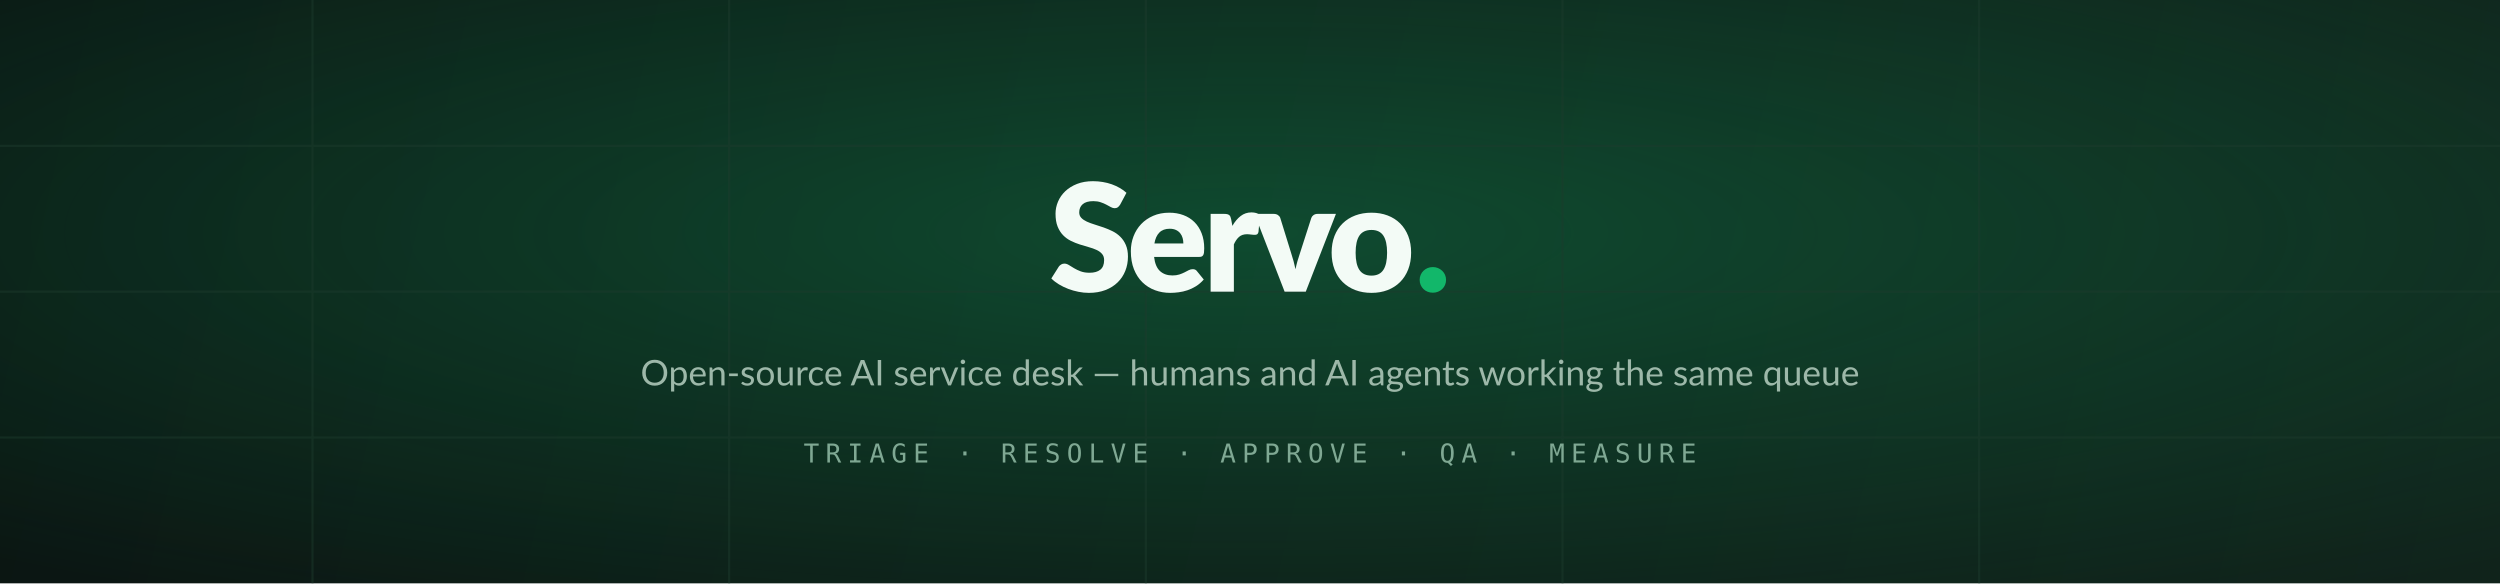
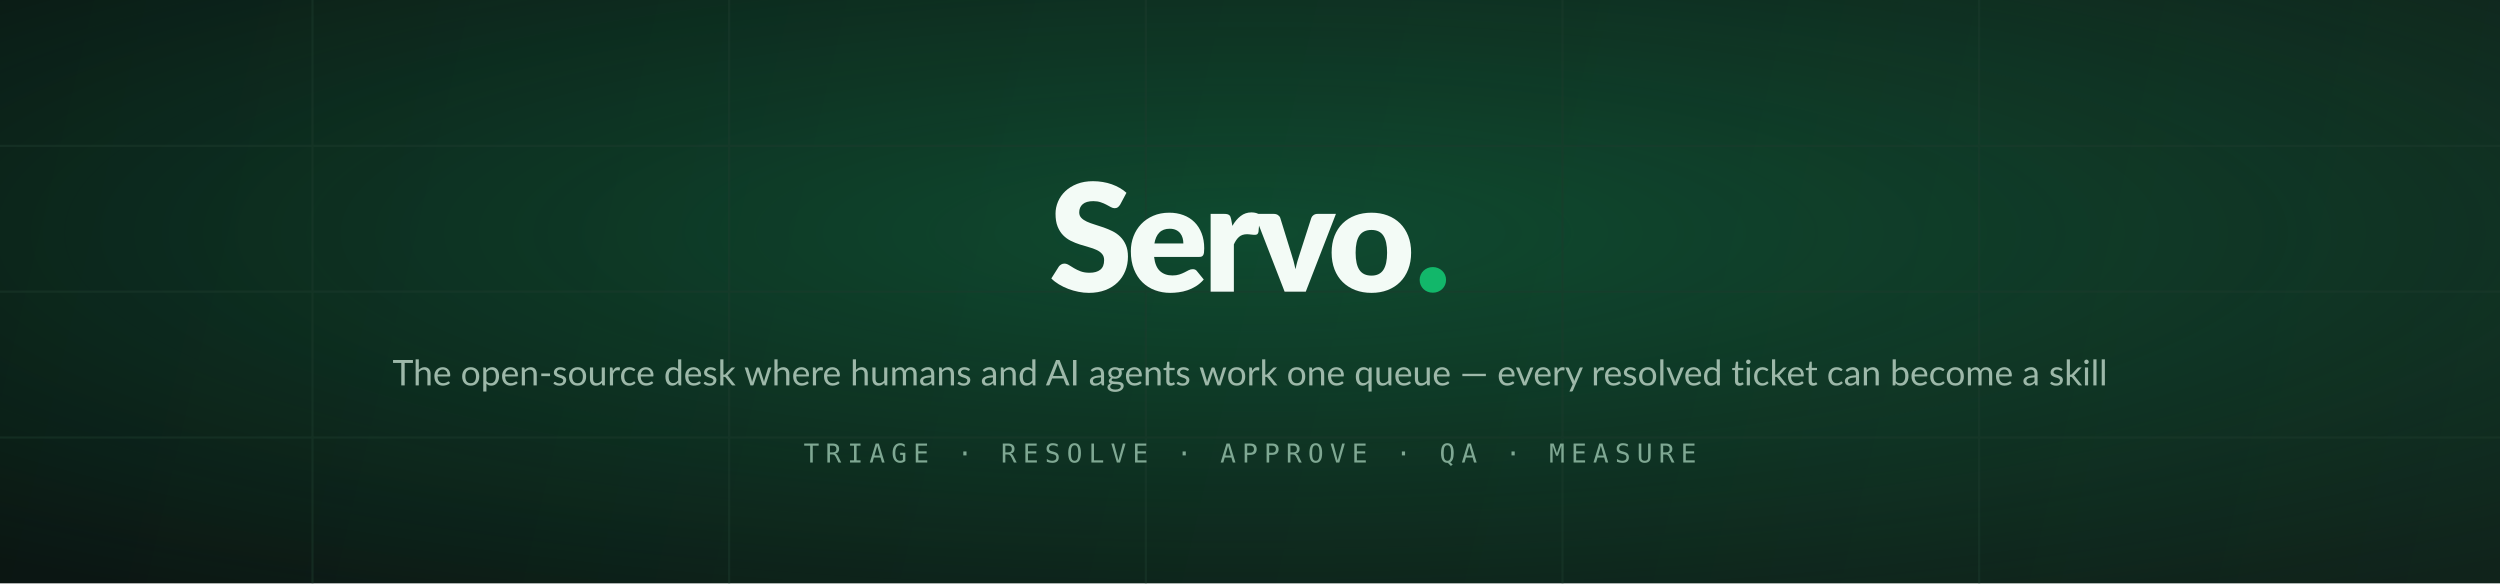
<svg xmlns="http://www.w3.org/2000/svg" width="1200" height="280" viewBox="0 0 1200 280" fill="none">
  <defs>
    <linearGradient id="bg" x1="0" y1="0" x2="1200" y2="280" gradientUnits="userSpaceOnUse">
      <stop stop-color="#0B1512" />
      <stop offset="1" stop-color="#10231B" />
    </linearGradient>
    <radialGradient id="glow" cx="0.5" cy="0.4" r="0.75">
      <stop stop-color="#12B76A" stop-opacity="0.30" />
      <stop offset="1" stop-color="#12B76A" stop-opacity="0" />
    </radialGradient>
  </defs>
  <rect width="1200" height="280" fill="url(#bg)" />
  <rect width="1200" height="280" fill="url(#glow)" />
  <g stroke="#1C3A2C" stroke-width="1" opacity="0.5">
    <path d="M0 70h1200M0 140h1200M0 210h1200" />
    <path d="M150 0v280M350 0v280M550 0v280M750 0v280M950 0v280" />
  </g>
  <text x="600" y="140" text-anchor="middle" font-family="Lato, 'Segoe UI', Arial, sans-serif" font-size="72" font-weight="900" letter-spacing="-2.5" fill="#F3FBF6">Servo<tspan fill="#12B76A">.</tspan>
  </text>
-   <text x="600" y="185" text-anchor="middle" font-family="Lato, 'Segoe UI', Arial, sans-serif" font-size="17" fill="#9DB8A9">Open-source AI service desk — humans and AI agents working the same queue</text>
+   <text x="600" y="185" text-anchor="middle" font-family="Lato, 'Segoe UI', Arial, sans-serif" font-size="17" fill="#9DB8A9">The open-source desk where humans and AI agents work one queue — every resolved ticket can become a skill</text>
  <text x="600" y="222" text-anchor="middle" font-family="'Roboto Mono', Consolas, monospace" font-size="12.5" letter-spacing="3" fill="#7FA893">TRIAGE · RESOLVE · APPROVE · QA · MEASURE</text>
</svg>
